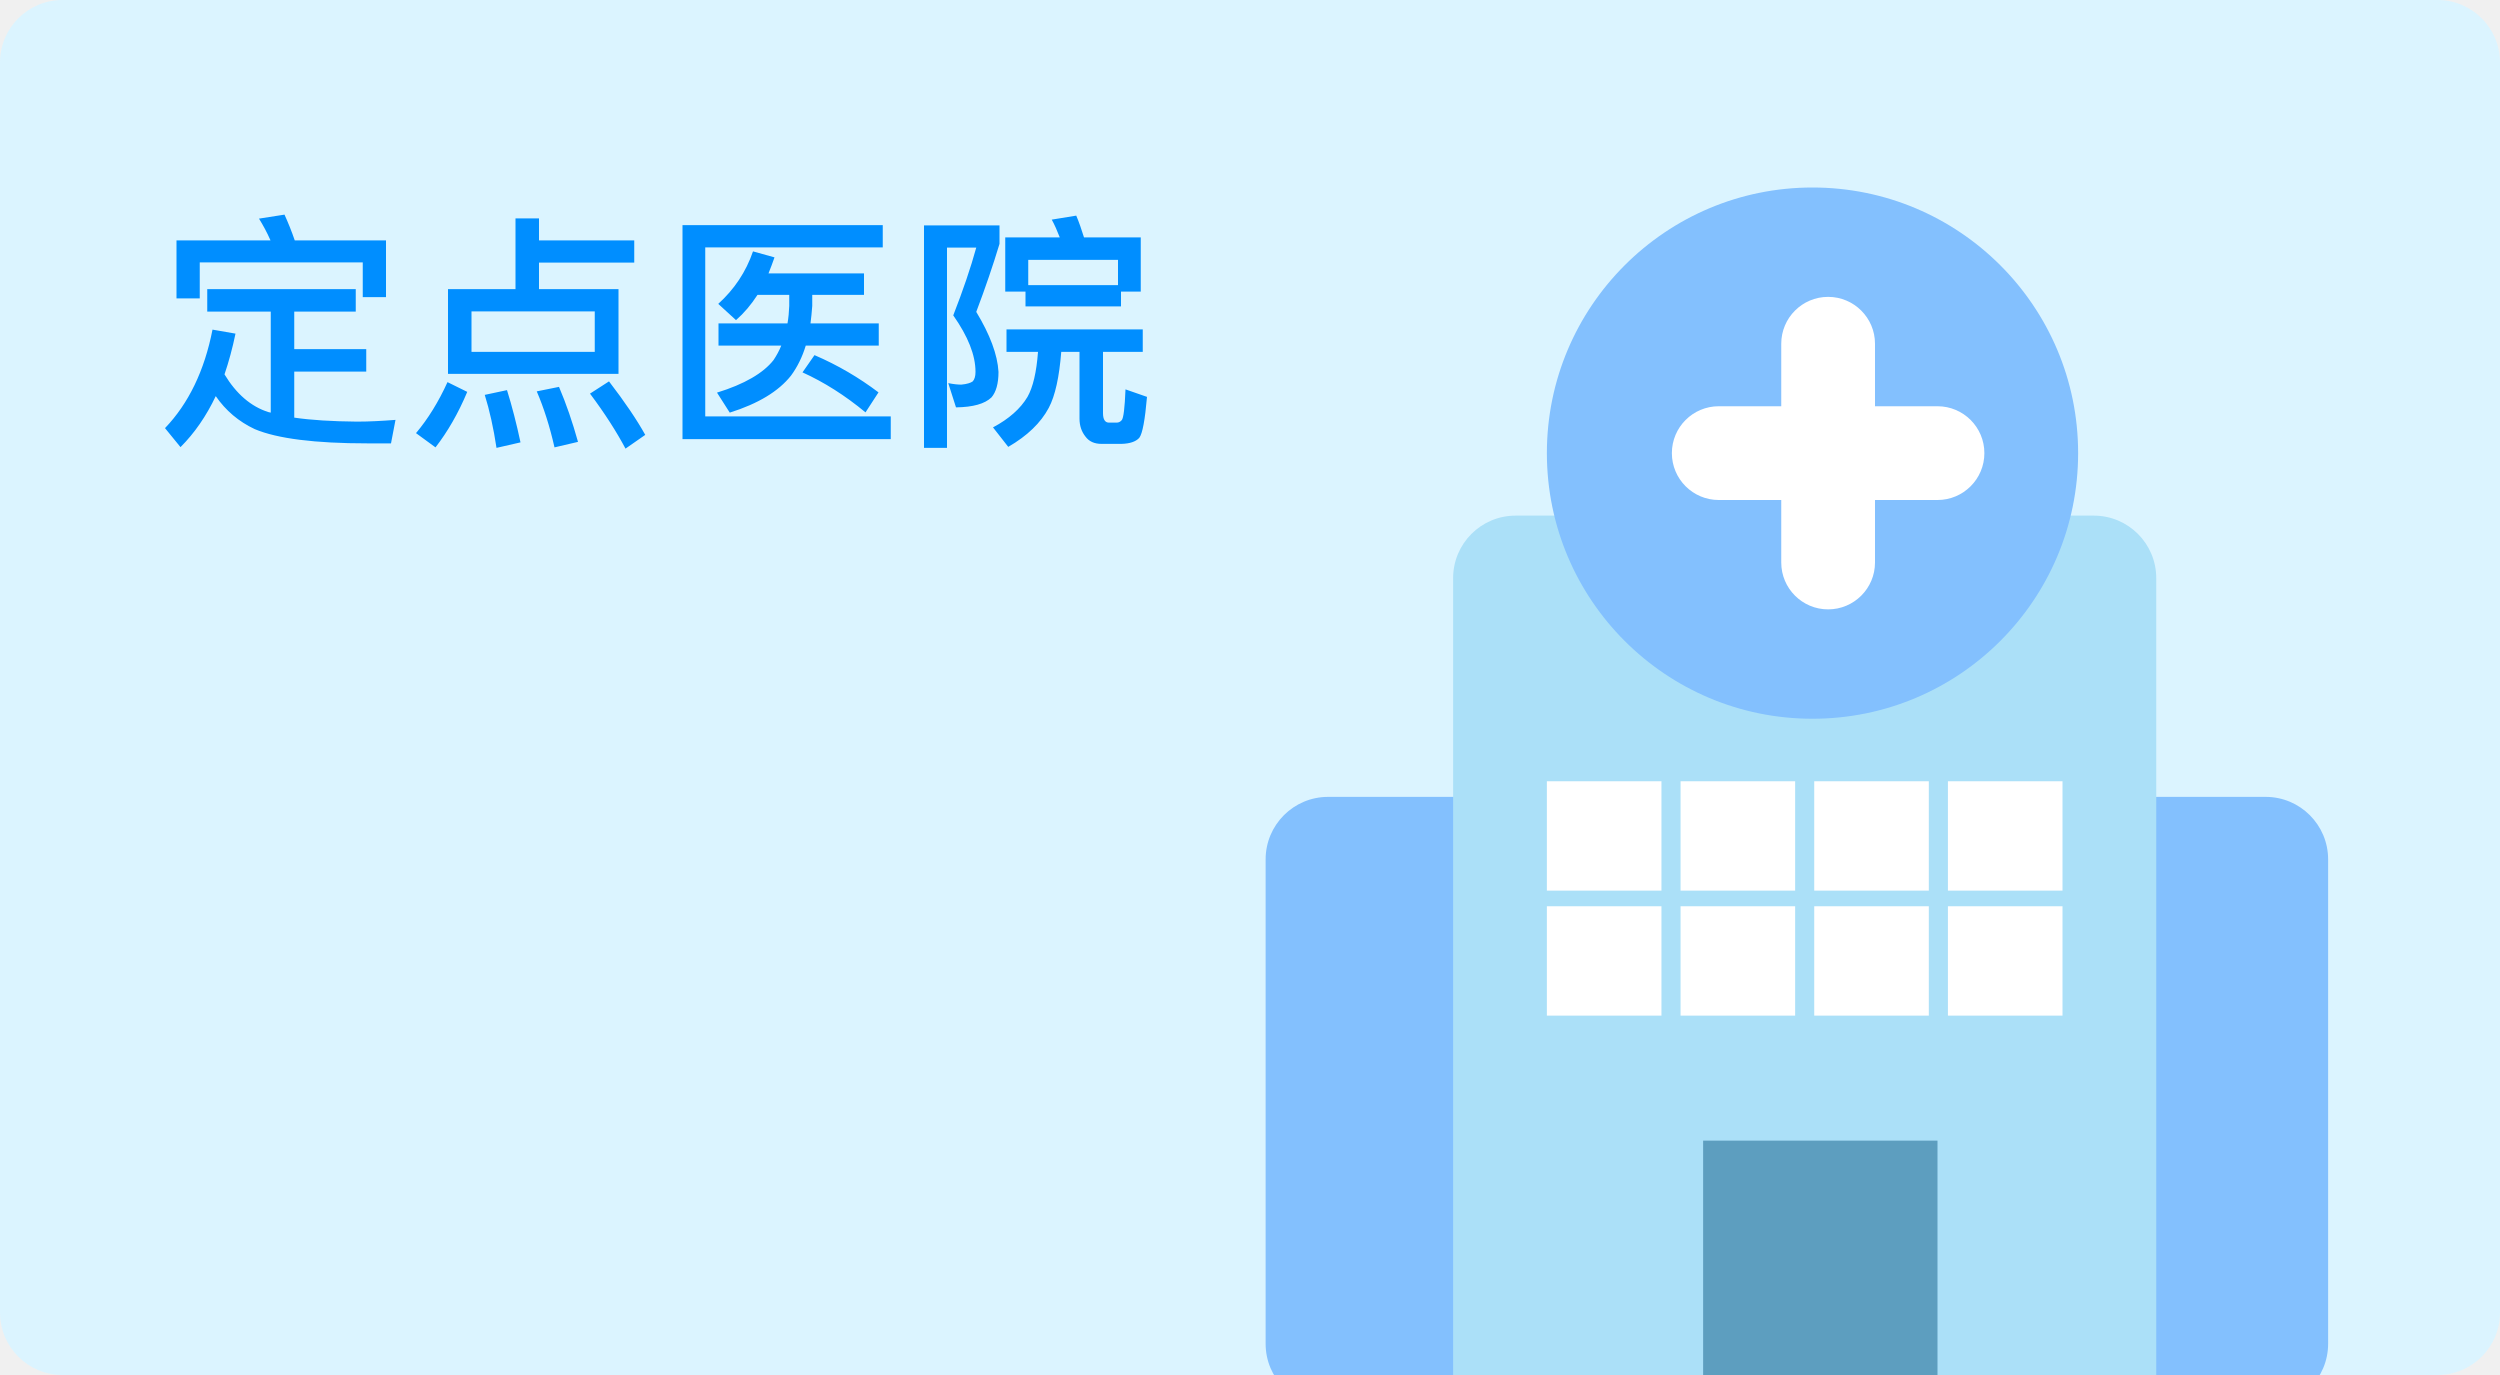
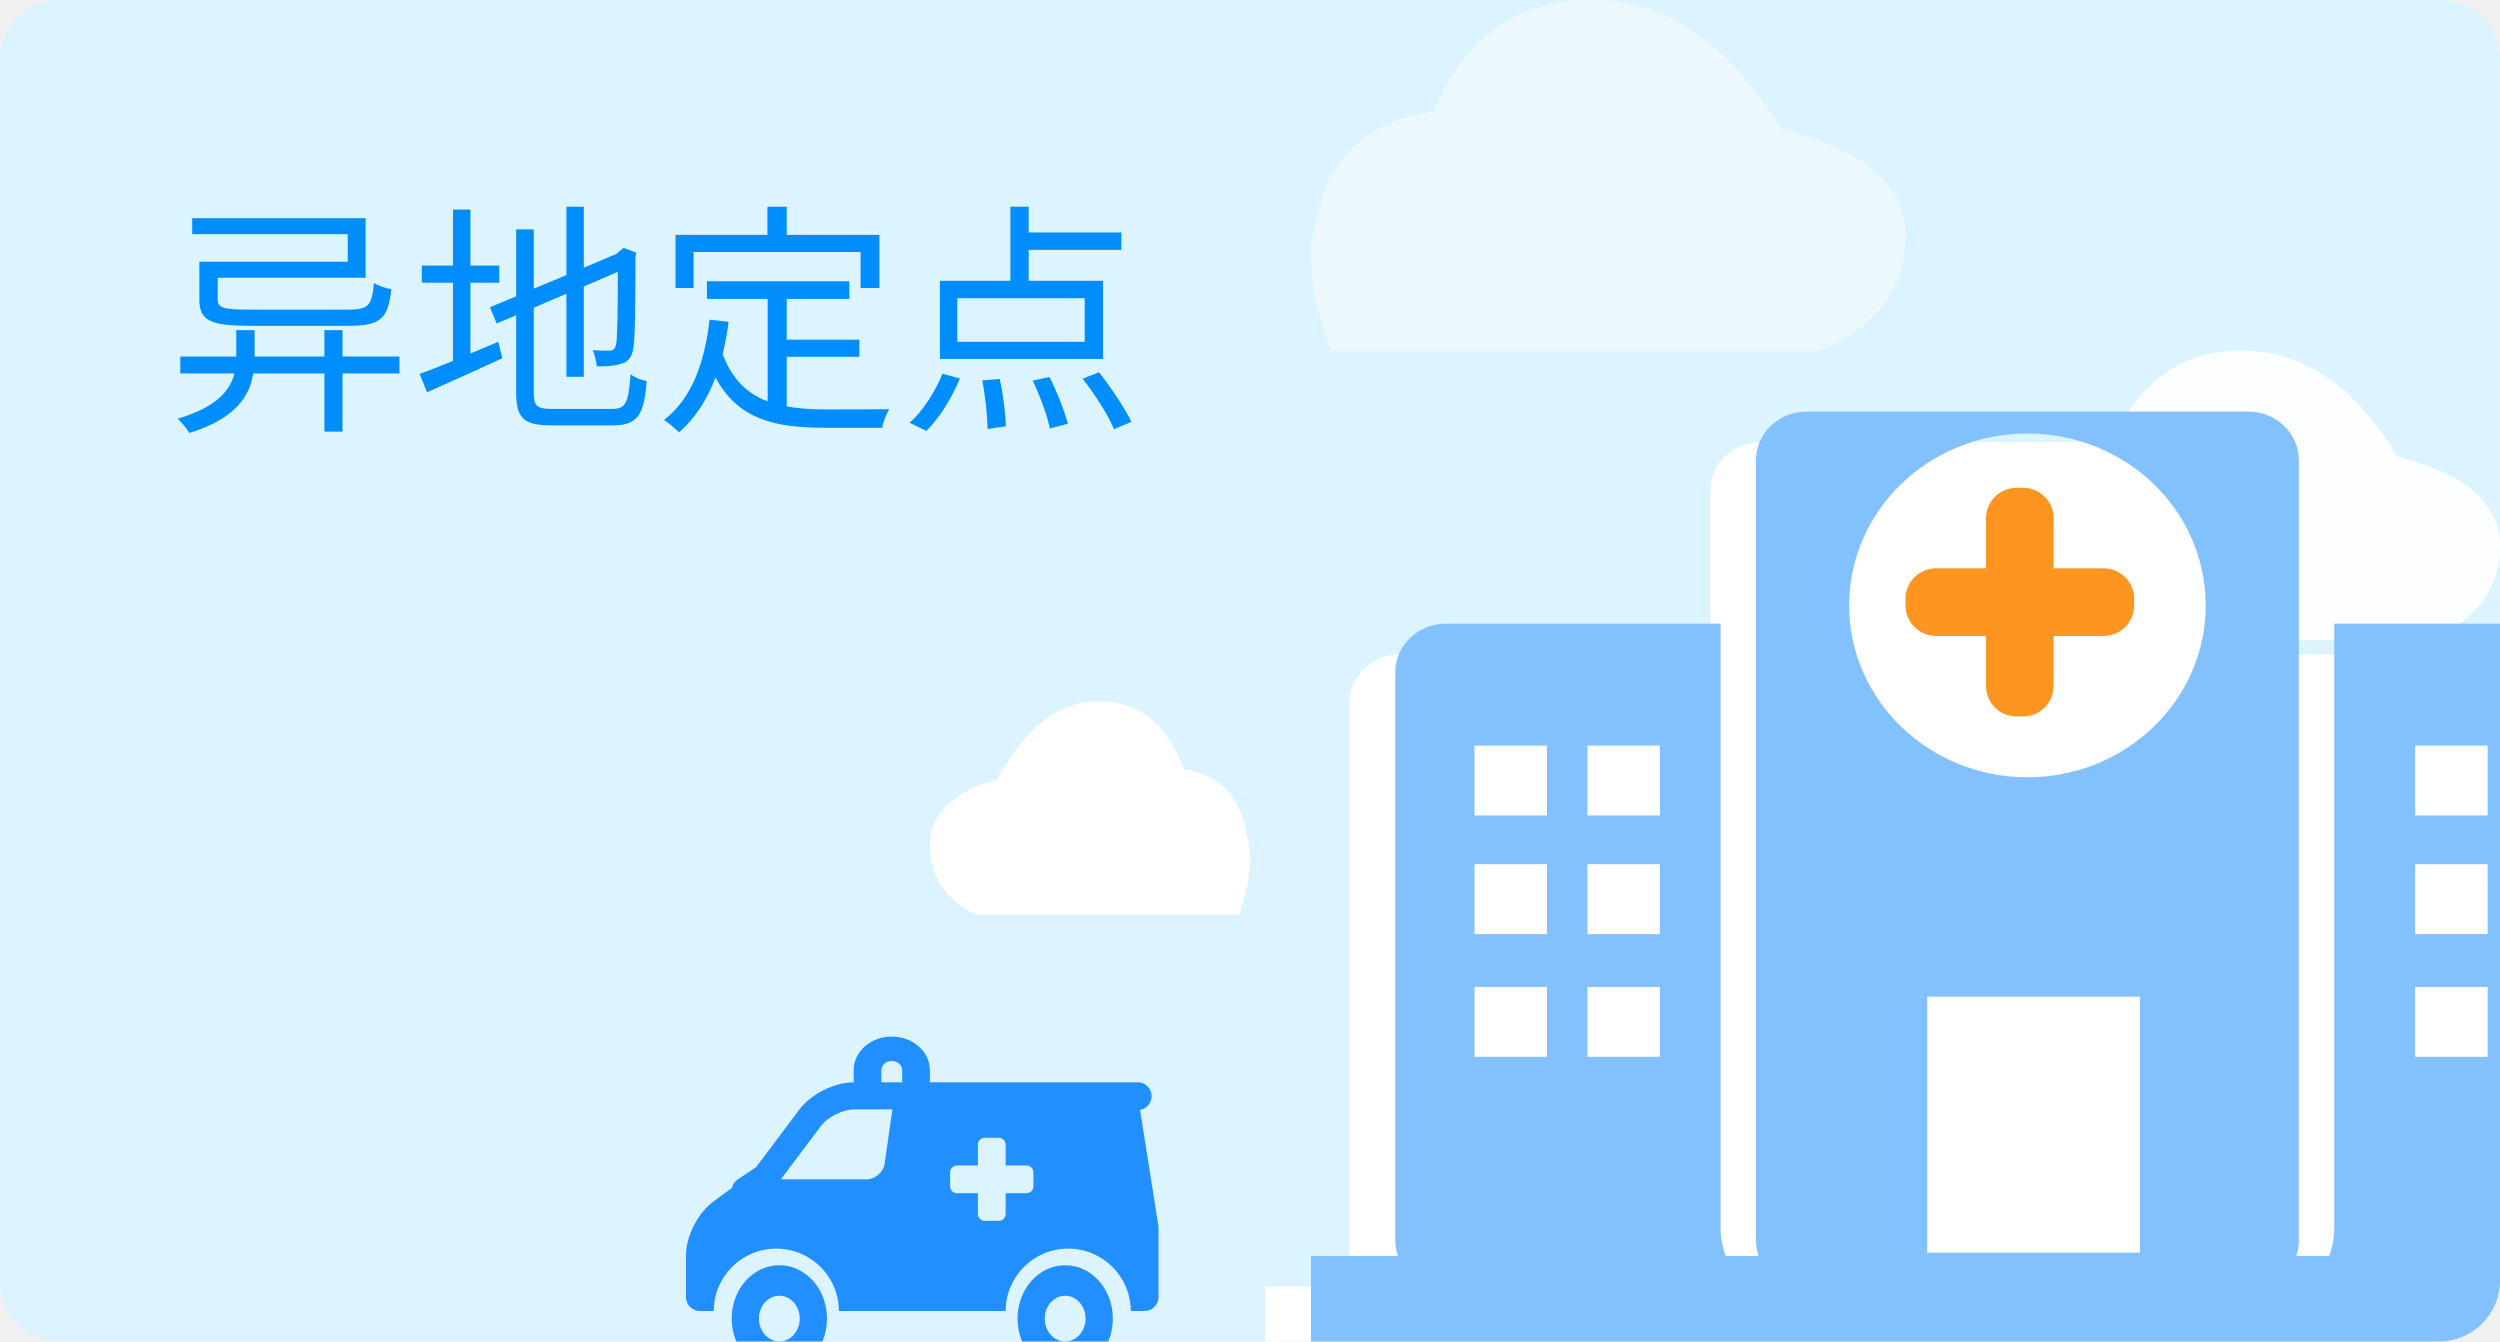
- <svg xmlns="http://www.w3.org/2000/svg" xmlns:xlink="http://www.w3.org/1999/xlink" width="160px" height="88px" viewBox="0 0 160 88" version="1.1">
+ <svg xmlns="http://www.w3.org/2000/svg" xmlns:xlink="http://www.w3.org/1999/xlink" width="164px" height="88px" viewBox="0 0 164 88" version="1.1">
  <defs>
-     <rect id="path-1" x="0" y="0" width="160" height="88" rx="4" />
+     <rect id="path-1" x="0" y="0" width="164" height="88" rx="4" />
  </defs>
-   <g id="定点医院-copy" stroke="none" stroke-width="1" fill="none" fill-rule="evenodd">
-     <g id="定点医院">
-       <mask id="mask-2" fill="white">
-         <use xlink:href="#path-1" />
-       </mask>
-       <use id="Mask" fill="#DBF4FF" xlink:href="#path-1" />
-       <g id="Group-3" mask="url(#mask-2)">
-         <g transform="translate(81, 12)">
-           <rect id="Rectangle-6" fill="#83C0FE" x="0" y="39" width="68" height="39" rx="4" />
-           <rect id="Rectangle" fill="#ABE0F8" x="12" y="21" width="45" height="60" rx="4" />
-           <g id="Group-2" stroke-width="1" fill="none" transform="translate(18, 38)">
-             <g id="Group-6" fill="#FFFFFF">
-               <rect id="Rectangle-4" x="0" y="0" width="7.333" height="7" />
-               <rect id="Rectangle-4-Copy" x="8.556" y="0" width="7.333" height="7" />
-               <rect id="Rectangle-4-Copy-2" x="17.111" y="0" width="7.333" height="7" />
-               <rect id="Rectangle-4-Copy-3" x="25.667" y="0" width="7.333" height="7" />
-               <rect id="Rectangle-4" x="0" y="8" width="7.333" height="7" />
-               <rect id="Rectangle-4-Copy" x="8.556" y="8" width="7.333" height="7" />
-               <rect id="Rectangle-4-Copy-2" x="17.111" y="8" width="7.333" height="7" />
-               <rect id="Rectangle-4-Copy-3" x="25.667" y="8" width="7.333" height="7" />
-             </g>
+   <g id="异地定点-copy" stroke="none" stroke-width="1" fill="none" fill-rule="evenodd">
+     <g id="定点药店">
+       <g id="Group-4">
+         <mask id="mask-2" fill="white">
+           <use xlink:href="#path-1" />
+         </mask>
+         <use id="Mask" fill="#DBF4FF" xlink:href="#path-1" />
+         <path d="M94.028,7.329 C96.083,2.443 99.542,4.20612619e-16 104.404,0 C109.266,0 113.404,2.813 116.818,8.439 C122.273,9.799 125,12.161 125,15.526 C125,18.89 123.126,21.382 119.377,23 L87.303,23 C86,19.489 85.674,16.695 86.326,14.617 C87.071,10.372 89.638,7.943 94.028,7.329 Z" id="Path-4-Copy-2" fill="#FFFFFF" opacity="0.449" mask="url(#mask-2)" />
+         <path d="M151.146,58.569 C151.612,56.856 152.571,56 154.025,56 C155.479,56 156.64,56.631 157.508,57.893 C159.836,57.708 161,58.358 161,59.844 C161,61.33 160.511,62.382 159.532,63 L150.412,63 C149.471,62.802 149,62.014 149,60.636 C149,59.258 149.715,58.569 151.146,58.569 Z" id="Path-3" fill="#FFFFFF" mask="url(#mask-2)" />
+         <path d="M138.587,29.054 C140.273,25.018 143.111,23 147.101,23 C151.09,23 154.486,25.324 157.287,29.972 C161.762,31.095 164,33.046 164,35.826 C164,38.605 162.462,40.663 159.387,42 L133.069,42 C132,39.1 131.733,36.792 132.267,35.075 C132.879,31.569 134.985,29.562 138.587,29.054 Z" id="Path-4" fill="#FFFFFF" opacity="0.939" mask="url(#mask-2)" />
+         <path d="M65.323,50.461 C66.429,47.487 68.292,46 70.91,46 C73.528,46 75.756,47.712 77.594,51.137 C80.531,51.965 82,53.402 82,55.45 C82,57.498 80.991,59.015 78.972,60 L61.701,60 C61,57.863 60.825,56.162 61.175,54.897 C61.577,52.314 62.959,50.835 65.323,50.461 Z" id="Path-4-Copy" fill="#FFFFFF" mask="url(#mask-2)" transform="translate(71.5, 53) scale(-1, 1) translate(-71.5, -53) " />
+         <g id="yiyuan-18" mask="url(#mask-2)">
+           <g transform="translate(83, 27)">
+             <path d="M88.74,57.389 C88.854,57.062 88.913,56.72 88.913,56.375 L88.913,19.112 C88.913,17.346 87.428,15.914 85.595,15.914 L67.127,15.914 L67.127,55.576 C67.127,56.212 67.008,56.822 66.797,57.389 L64.631,57.389 C64.741,57.07 64.804,56.729 64.804,56.375 L64.804,5.198 C64.804,3.432 63.318,2 61.486,2 L32.513,2 C30.68,2 29.195,3.432 29.195,5.198 L29.195,56.375 C29.195,56.729 29.258,57.07 29.368,57.389 L27.203,57.389 C26.993,56.821 26.873,56.212 26.873,55.576 L26.873,15.914 L8.847,15.914 C7.016,15.914 5.53,17.346 5.53,19.112 L5.53,56.375 C5.53,56.729 5.593,57.07 5.703,57.389 L0,57.389 L0,64 L94,64 L94,57.389 L88.74,57.389 Z" id="Shape" fill="#FFFFFF" fill-rule="nonzero" />
+             <path d="M91.74,55.389 C91.854,55.062 91.913,54.72 91.913,54.375 L91.913,17.112 C91.913,15.346 90.428,13.914 88.595,13.914 L70.127,13.914 L70.127,53.576 C70.127,54.212 70.008,54.822 69.797,55.389 L67.631,55.389 C67.741,55.07 67.804,54.729 67.804,54.375 L67.804,3.198 C67.804,1.432 66.318,0 64.486,0 L35.513,0 C33.68,0 32.195,1.432 32.195,3.198 L32.195,54.375 C32.195,54.729 32.258,55.07 32.368,55.389 L30.203,55.389 C29.993,54.821 29.873,54.212 29.873,53.576 L29.873,13.914 L11.847,13.914 C10.016,13.914 8.53,15.346 8.53,17.112 L8.53,54.375 C8.53,54.729 8.593,55.07 8.703,55.389 L3,55.389 L3,62 L97,62 L97,55.389 L91.74,55.389 Z M18.482,42.326 L13.727,42.326 L13.727,37.742 L18.482,37.742 L18.482,42.326 Z M18.482,34.278 L13.727,34.278 L13.727,29.693 L18.482,29.693 L18.482,34.278 Z M18.482,26.495 L13.727,26.495 L13.727,21.91 L18.482,21.91 L18.482,26.495 Z M25.892,42.326 L21.137,42.326 L21.137,37.742 L25.892,37.742 L25.892,42.326 Z M25.892,34.278 L21.137,34.278 L21.137,29.693 L25.892,29.693 L25.892,34.278 Z M25.892,26.495 L21.137,26.495 L21.137,21.91 L25.892,21.91 L25.892,26.495 Z M57.382,55.175 L43.42,55.175 L43.42,38.382 L57.382,38.382 L57.382,55.175 Z M50,23.988 C43.542,23.988 38.306,18.94 38.306,12.714 C38.306,6.486 43.542,1.438 50,1.438 C56.459,1.438 61.695,6.486 61.695,12.714 C61.695,18.941 56.459,23.988 50,23.988 Z M80.191,42.326 L75.436,42.326 L75.436,37.742 L80.191,37.742 L80.191,42.326 Z M80.191,34.278 L75.436,34.278 L75.436,29.693 L80.191,29.693 L80.191,34.278 Z M80.191,26.495 L75.436,26.495 L75.436,21.91 L80.191,21.91 L80.191,26.495 Z M87.6,42.326 L82.845,42.326 L82.845,37.742 L87.6,37.742 L87.6,42.326 Z M87.6,34.278 L82.845,34.278 L82.845,29.693 L87.6,29.693 L87.6,34.278 Z M87.6,26.495 L82.845,26.495 L82.845,21.91 L87.6,21.91 L87.6,26.495 Z" id="Shape-Copy-4" fill="#83C0FE" fill-rule="nonzero" />
+             <path d="M47.283,10.283 L47.283,7 C47.283,5.895 48.178,5 49.283,5 L49.717,5 C50.822,5 51.717,5.895 51.717,7 L51.717,10.283 L55,10.283 C56.105,10.283 57,11.178 57,12.283 L57,12.717 C57,13.822 56.105,14.717 55,14.717 L51.717,14.717 L51.717,18 C51.717,19.105 50.822,20 49.717,20 L49.283,20 C48.178,20 47.283,19.105 47.283,18 L47.283,14.717 L44,14.717 C42.895,14.717 42,13.822 42,12.717 L42,12.283 C42,11.178 42.895,10.283 44,10.283 L47.283,10.283 Z" id="Combined-Shape" fill="#FF9521" fill-rule="evenodd" />
          </g>
-           <g id="Group-2-Copy" stroke-width="1" fill="none" transform="translate(19, 46)" />
-           <rect id="Rectangle-5" fill="#5D9EBF" x="28" y="61" width="15" height="15" />
-           <g id="Group-5" stroke-width="1" fill="none" transform="translate(18, 0)">
-             <circle id="Oval" fill="#83C0FE" cx="17" cy="17" r="17" />
-             <rect id="Rectangle-3" fill="#FFFFFF" x="8" y="14" width="20" height="6" rx="3" />
-             <rect id="Rectangle-3-Copy" fill="#FFFFFF" transform="translate(18, 17) rotate(90) translate(-18, -17) " x="8" y="14" width="20" height="6" rx="3" />
+         </g>
+         <g id="noun__cc" mask="url(#mask-2)" fill="#218FFF" fill-rule="nonzero">
+           <g transform="translate(45, 68)" id="Shape">
+             <path d="M3,18.5 C3,17.25 3.595,16.094 4.562,15.469 C5.529,14.844 6.721,14.844 7.688,15.469 C8.655,16.094 9.25,17.25 9.25,18.5 C9.25,20.433 7.851,22 6.125,22 C4.399,22 3,20.433 3,18.5 Z M7.464,18.5 C7.464,17.672 6.865,17 6.125,17 C5.385,17 4.786,17.672 4.786,18.5 C4.786,19.329 5.385,20 6.125,20 C6.865,20 7.464,19.329 7.464,18.5 Z M21.75,18.5 C21.75,17.25 22.345,16.094 23.312,15.469 C24.279,14.844 25.471,14.844 26.438,15.469 C27.405,16.094 28,17.25 28,18.5 C28,20.433 26.601,22 24.875,22 C23.149,22 21.75,20.433 21.75,18.5 Z M26.214,18.5 C26.214,17.672 25.615,17 24.875,17 C24.135,17 23.536,17.672 23.536,18.5 C23.536,19.329 24.135,20 24.875,20 C25.615,20 26.214,19.329 26.214,18.5 Z" />
+             <path d="M28.721,3 L14.588,3 C14.135,3 13.75,3.333 13.686,3.78 L13.031,8.346 C12.954,8.891 12.406,9.364 11.853,9.364 L4.103,9.364 C3.916,9.364 3.733,9.421 3.58,9.528 C3.402,9.652 3.163,9.824 2.851,10.05 C2.527,10.285 2.204,10.521 1.881,10.759 C0.813,11.505 0,13.064 0,14.364 L0,17.091 C6.16675452e-17,17.593 0.408,18 0.912,18 L1.824,18 C1.824,15.741 3.66,13.909 5.926,13.909 C8.192,13.909 10.029,15.741 10.029,18 L20.971,18 C20.971,15.741 22.808,13.909 25.074,13.909 C27.34,13.909 29.176,15.741 29.176,18 L30.088,18 C30.592,18 31,17.593 31,17.091 L31,12.545 C31,12.498 30.996,12.451 30.989,12.404 L29.786,4.805 C30.253,4.727 30.582,4.304 30.542,3.832 C30.502,3.361 30.107,2.999 29.632,3 L28.721,3 Z M19.147,8.455 L19.147,7.095 C19.147,6.838 19.353,6.636 19.607,6.636 L20.51,6.636 C20.769,6.636 20.971,6.842 20.971,7.095 L20.971,8.455 L22.334,8.455 C22.592,8.455 22.794,8.66 22.794,8.914 L22.794,9.814 C22.794,10.071 22.588,10.273 22.334,10.273 L20.971,10.273 L20.971,11.632 C20.971,11.89 20.765,12.091 20.51,12.091 L19.607,12.091 C19.349,12.091 19.147,11.885 19.147,11.632 L19.147,10.273 L17.784,10.273 C17.525,10.273 17.324,10.067 17.324,9.814 L17.324,8.914 C17.324,8.656 17.53,8.455 17.784,8.455 L19.147,8.455 Z" />
+             <path d="M7.445,4.778 C8.201,3.769 9.739,3 11,3 L14.111,3 C14.602,3 15,3.398 15,3.889 C15,4.38 14.602,4.778 14.111,4.778 L11,4.778 C10.299,4.778 9.287,5.283 8.867,5.844 L5.933,9.755 C5.873,9.836 5.799,9.906 5.716,9.962 L4.382,10.85 C3.974,11.123 3.422,11.013 3.15,10.604 C2.877,10.196 2.987,9.644 3.396,9.371 L4.6,8.568 L7.445,4.778 Z" />
+             <path d="M14.182,2.204 C14.182,1.87 13.875,1.6 13.5,1.6 C13.122,1.6 12.818,1.868 12.818,2.204 L12.818,3.2 C12.818,3.642 12.411,4 11.909,4 C11.407,4 11,3.642 11,3.2 L11,2.204 C10.999,1.619 11.262,1.059 11.731,0.645 C12.2,0.232 12.836,-0 13.5,1.47332975e-07 C14.88,1.47332975e-07 16,0.988 16,2.204 L16,3.2 C16,3.642 15.593,4 15.091,4 C14.589,4 14.182,3.642 14.182,3.2 L14.182,2.204 Z" />
          </g>
        </g>
      </g>
-       <path d="M13.264,18.504 L22.768,18.504 L22.768,19.944 L18.832,19.944 L18.832,22.344 L23.44,22.344 L23.44,23.784 L18.832,23.784 L18.832,26.728 C19.92,26.888 21.248,26.968 22.848,26.984 C23.648,26.984 24.48,26.936 25.312,26.872 L25.024,28.376 L23.52,28.376 C20.16,28.376 17.744,28.072 16.304,27.464 C15.28,26.984 14.448,26.28 13.808,25.352 C13.2,26.632 12.448,27.72 11.552,28.616 L10.56,27.4 C12.064,25.832 13.088,23.72 13.6,21.096 L15.072,21.352 C14.88,22.28 14.64,23.16 14.368,23.96 C15.12,25.208 16.064,26.024 17.184,26.376 L17.328,26.408 L17.328,19.944 L13.264,19.944 L13.264,18.504 Z M24.704,15.384 L24.704,19.016 L23.216,19.016 L23.216,16.792 L12.784,16.792 L12.784,19.096 L11.296,19.096 L11.296,15.384 L17.312,15.384 C17.088,14.872 16.832,14.408 16.576,13.992 L18.208,13.736 C18.432,14.232 18.656,14.776 18.864,15.384 L24.704,15.384 Z M32.992,13.976 L34.496,13.976 L34.496,15.384 L40.592,15.384 L40.592,16.808 L34.496,16.808 L34.496,18.504 L39.584,18.504 L39.584,23.928 L28.672,23.928 L28.672,18.504 L32.992,18.504 L32.992,13.976 Z M38.064,22.52 L38.064,19.928 L30.176,19.928 L30.176,22.52 L38.064,22.52 Z M28.64,24.456 L29.904,25.08 C29.328,26.456 28.64,27.64 27.872,28.632 L26.624,27.72 C27.392,26.808 28.064,25.72 28.64,24.456 Z M32.448,24.968 C32.768,25.992 33.056,27.112 33.312,28.312 L31.776,28.664 C31.584,27.384 31.328,26.248 31.024,25.272 L32.448,24.968 Z M35.776,24.76 C36.24,25.848 36.64,27.016 36.992,28.28 L35.488,28.632 C35.184,27.288 34.8,26.088 34.352,25.048 L35.776,24.76 Z M38.976,24.408 C39.984,25.72 40.752,26.856 41.296,27.832 L40.032,28.712 C39.472,27.656 38.72,26.472 37.76,25.192 L38.976,24.408 Z M48.48,18.872 C48.064,19.512 47.616,20.04 47.104,20.488 L45.968,19.448 C46.992,18.52 47.744,17.4 48.192,16.088 L49.568,16.472 C49.44,16.84 49.312,17.176 49.184,17.496 L55.296,17.496 L55.296,18.872 L51.984,18.872 L51.984,19.576 C51.952,19.976 51.92,20.344 51.872,20.696 L56.24,20.696 L56.24,22.12 L51.568,22.12 C51.344,22.856 51.024,23.496 50.624,24.04 C49.824,25.048 48.528,25.832 46.704,26.408 L45.888,25.128 C47.648,24.584 48.848,23.88 49.504,23.048 C49.696,22.76 49.872,22.44 50,22.12 L45.984,22.12 L45.984,20.696 L50.4,20.696 C50.464,20.328 50.496,19.96 50.512,19.576 L50.512,18.872 L48.48,18.872 Z M52.128,22.728 C53.616,23.368 54.976,24.168 56.224,25.112 L55.392,26.392 C54.08,25.304 52.736,24.456 51.36,23.832 L52.128,22.728 Z M43.68,14.408 L56.496,14.408 L56.496,15.832 L45.136,15.832 L45.136,26.648 L57.008,26.648 L57.008,28.104 L43.68,28.104 L43.68,14.408 Z M73.008,15.192 L73.008,18.664 L71.744,18.664 L71.744,19.608 L65.632,19.608 L65.632,18.664 L64.336,18.664 L64.336,15.192 L67.824,15.192 C67.664,14.776 67.504,14.408 67.312,14.056 L68.88,13.8 C69.056,14.216 69.216,14.68 69.376,15.192 L73.008,15.192 Z M65.808,18.248 L71.552,18.248 L71.552,16.632 L65.808,16.632 L65.808,18.248 Z M64.416,21.08 L73.136,21.08 L73.136,22.52 L70.592,22.52 L70.592,26.44 C70.592,26.84 70.72,27.048 70.976,27.048 L71.472,27.048 C71.6,27.048 71.712,26.984 71.792,26.888 C71.904,26.76 71.984,26.104 72.032,24.92 L73.408,25.4 C73.28,26.872 73.12,27.752 72.912,28.024 C72.688,28.264 72.32,28.392 71.776,28.408 L70.496,28.408 C70.032,28.408 69.696,28.248 69.472,27.944 C69.216,27.624 69.088,27.24 69.088,26.792 L69.088,22.52 L67.92,22.52 C67.792,24.12 67.536,25.32 67.12,26.104 C66.608,27.064 65.744,27.896 64.528,28.6 L63.552,27.352 C64.576,26.808 65.312,26.152 65.76,25.4 C66.112,24.776 66.336,23.816 66.432,22.52 L64.416,22.52 L64.416,21.08 Z M59.136,14.424 L63.968,14.424 L63.968,15.608 C63.552,16.984 63.056,18.44 62.48,19.96 C63.36,21.416 63.84,22.696 63.904,23.8 C63.904,24.552 63.744,25.096 63.456,25.432 C63.024,25.848 62.272,26.056 61.184,26.072 L60.688,24.52 C61.008,24.584 61.296,24.616 61.52,24.616 C61.872,24.584 62.128,24.504 62.256,24.408 C62.368,24.28 62.432,24.088 62.432,23.8 C62.432,22.728 61.952,21.528 61.008,20.184 C61.632,18.584 62.128,17.128 62.48,15.848 L60.608,15.848 L60.608,28.664 L59.136,28.664 L59.136,14.424 Z" fill="#008EFF" mask="url(#mask-2)" />
+       <text id="异地定点" font-family="PingFangSC-Medium, PingFang SC" font-size="16" font-weight="400" fill="#008EFF">
+         <tspan x="11" y="27">异地定点</tspan>
+       </text>
    </g>
  </g>
</svg>
